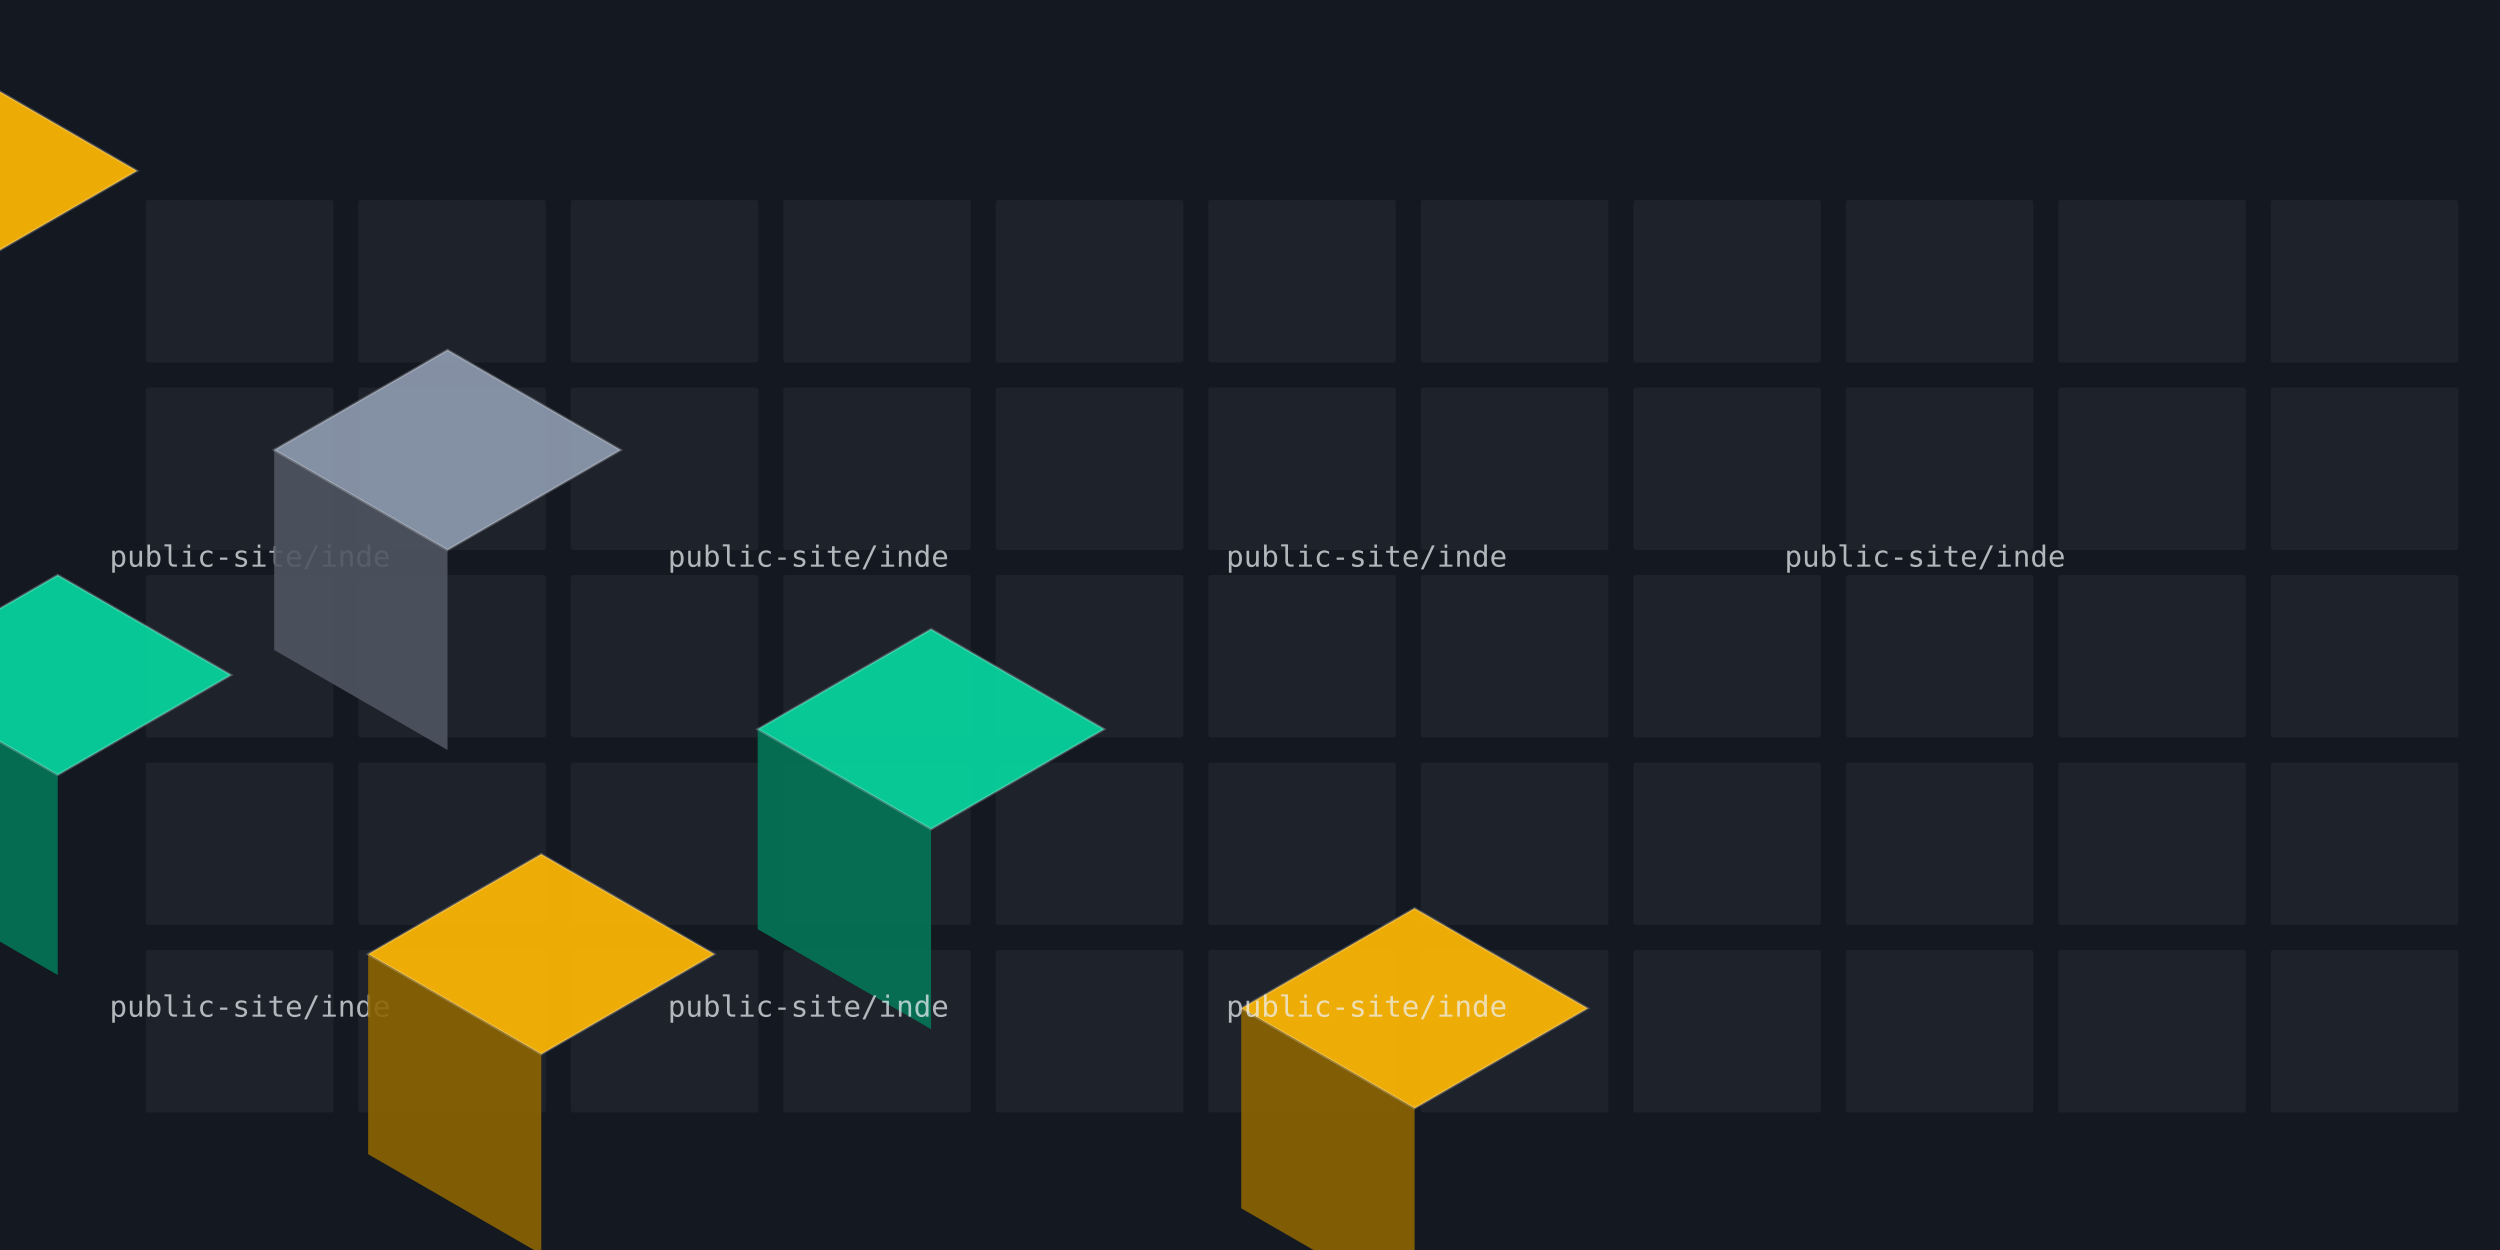
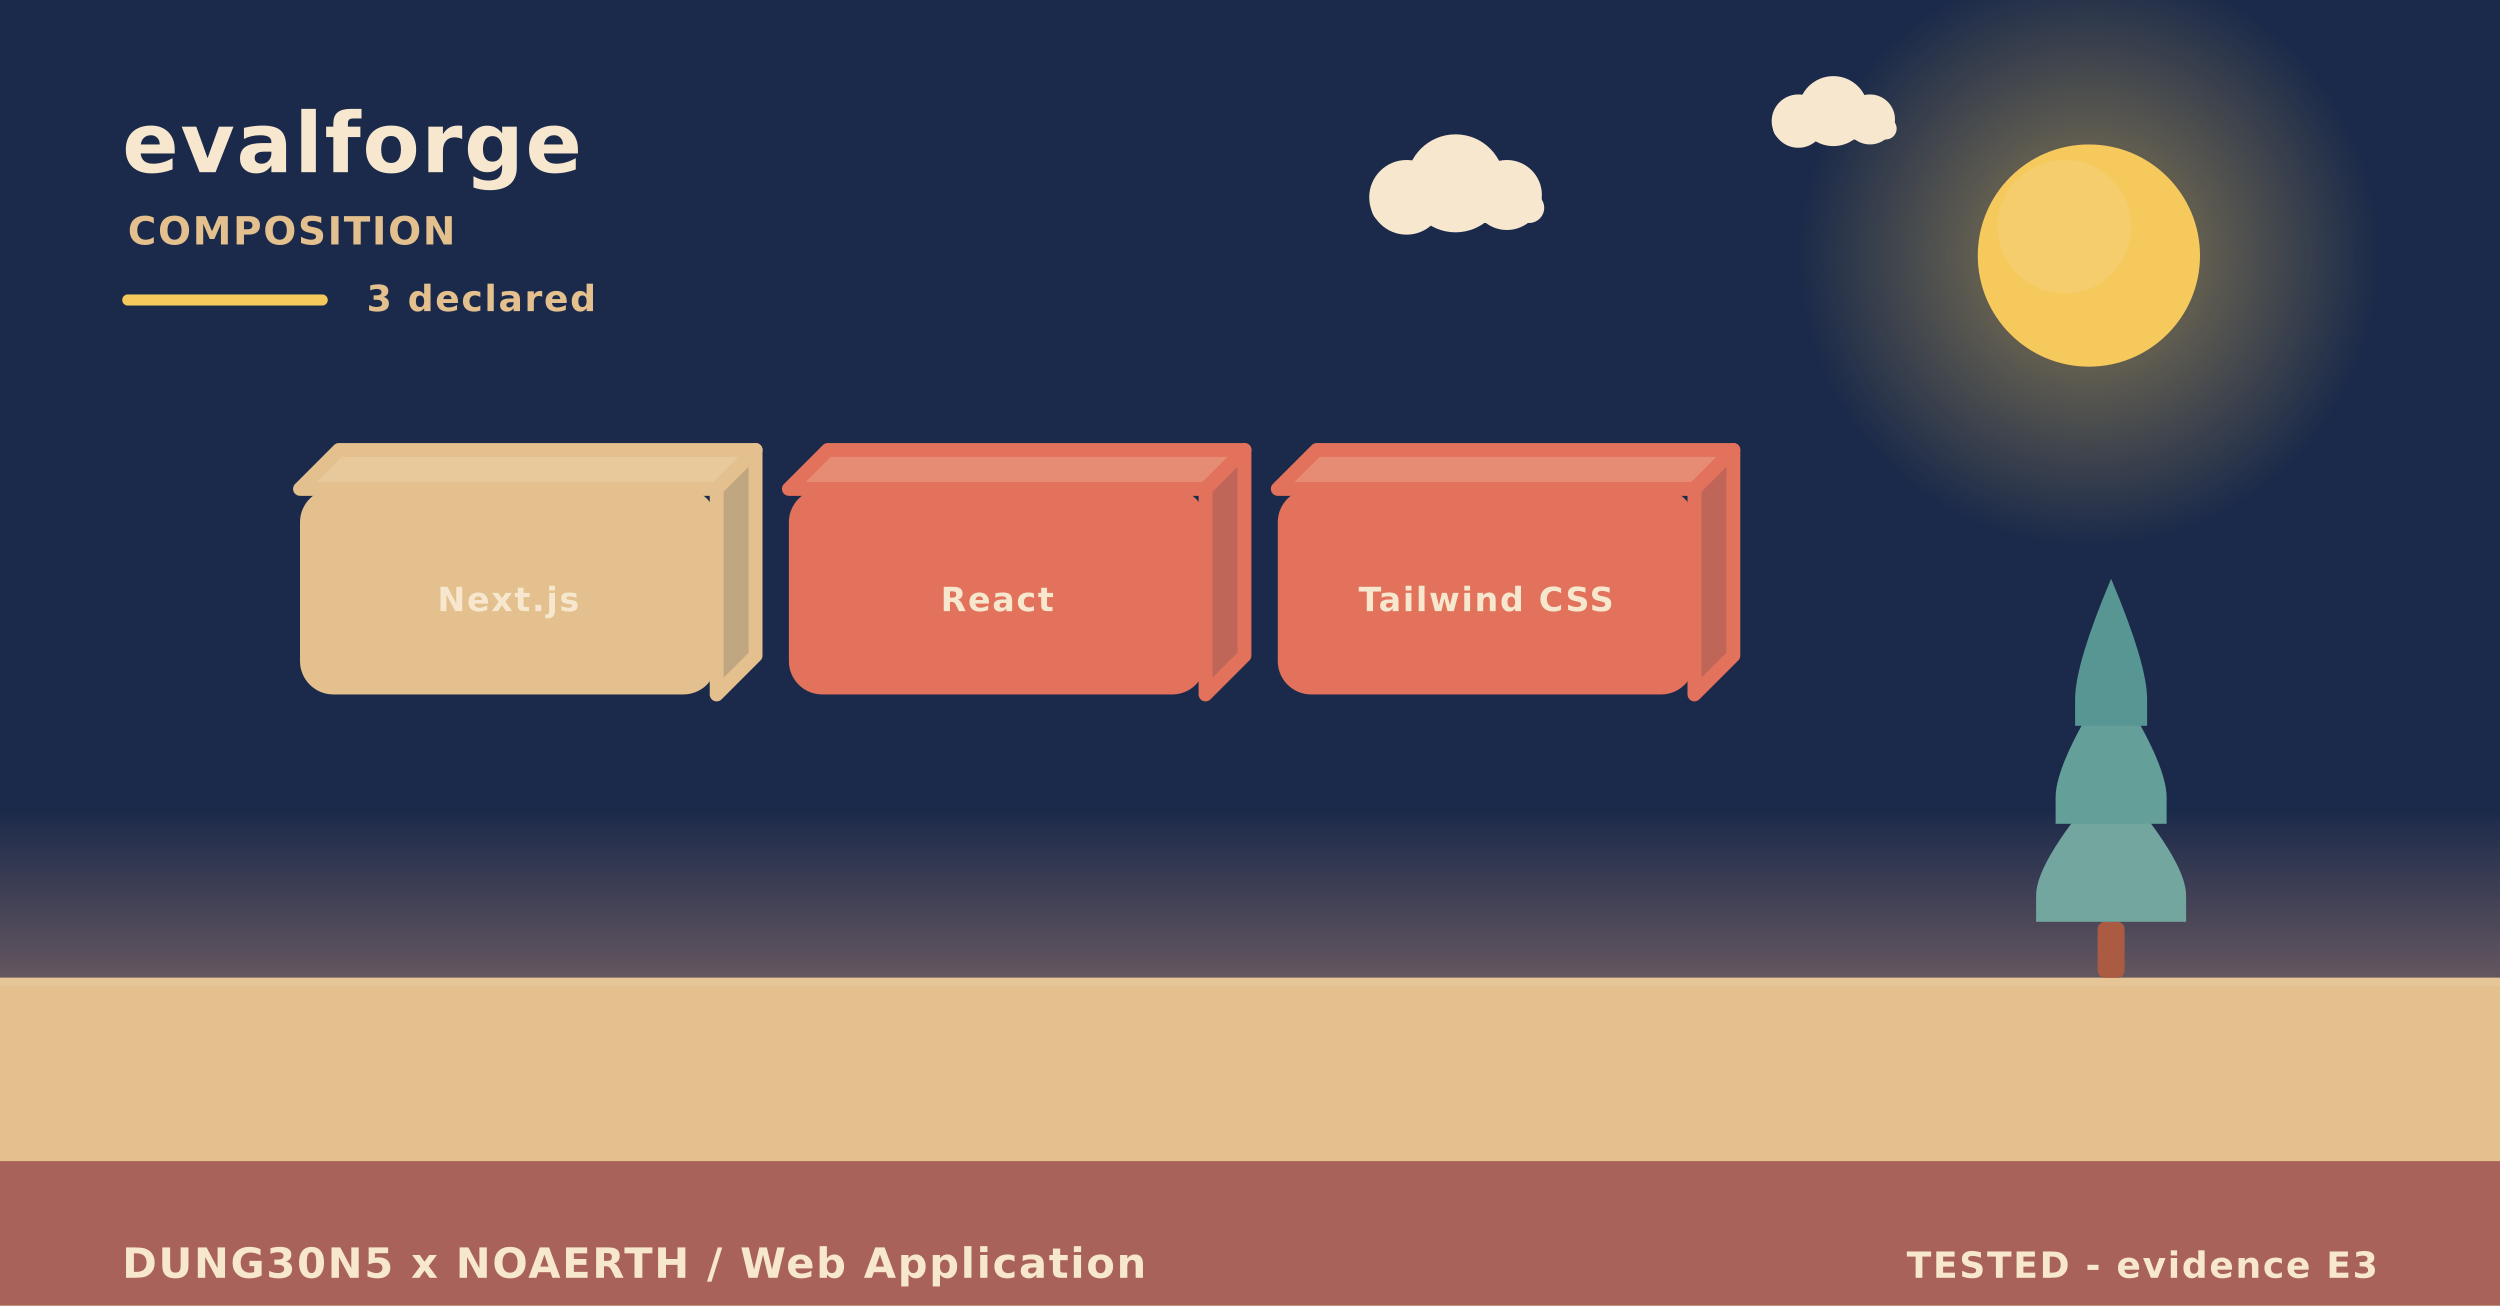
- <svg xmlns="http://www.w3.org/2000/svg" viewBox="0 0 1200 600" width="1200" height="600" role="img" aria-label="evalforge component map">
-   <rect width="1200" height="600" fill="#141821" />
-   <defs>
-     <linearGradient id="gc" x1="0" y1="0" x2="1" y2="1">
-       <stop offset="0%" stop-color="#ffb703" />
-       <stop offset="100%" stop-color="#8d99ae" />
-     </linearGradient>
-   </defs>
-   <rect x="70.00" y="96.00" width="90.00" height="78.00" rx="1.20" fill="#eef1f6" opacity="0.05" />
-   <rect x="172.00" y="96.00" width="90.00" height="78.00" rx="1.20" fill="#eef1f6" opacity="0.05" />
-   <rect x="274.00" y="96.00" width="90.00" height="78.00" rx="1.20" fill="#eef1f6" opacity="0.05" />
-   <rect x="376.00" y="96.00" width="90.00" height="78.00" rx="1.20" fill="#eef1f6" opacity="0.05" />
-   <rect x="478.00" y="96.00" width="90.00" height="78.00" rx="1.20" fill="#eef1f6" opacity="0.05" />
-   <rect x="580.00" y="96.00" width="90.00" height="78.00" rx="1.20" fill="#eef1f6" opacity="0.05" />
-   <rect x="682.00" y="96.00" width="90.00" height="78.00" rx="1.20" fill="#eef1f6" opacity="0.05" />
-   <rect x="784.00" y="96.00" width="90.00" height="78.00" rx="1.20" fill="#eef1f6" opacity="0.05" />
-   <rect x="886.00" y="96.00" width="90.00" height="78.00" rx="1.20" fill="#eef1f6" opacity="0.05" />
-   <rect x="988.00" y="96.00" width="90.00" height="78.00" rx="1.20" fill="#eef1f6" opacity="0.05" />
-   <rect x="1090.00" y="96.00" width="90.00" height="78.00" rx="1.20" fill="#eef1f6" opacity="0.05" />
-   <rect x="70.00" y="186.00" width="90.00" height="78.00" rx="1.20" fill="#eef1f6" opacity="0.05" />
-   <rect x="172.00" y="186.00" width="90.00" height="78.00" rx="1.20" fill="#eef1f6" opacity="0.05" />
-   <rect x="274.00" y="186.00" width="90.00" height="78.00" rx="1.20" fill="#eef1f6" opacity="0.05" />
-   <rect x="376.00" y="186.00" width="90.00" height="78.00" rx="1.20" fill="#eef1f6" opacity="0.05" />
-   <rect x="478.00" y="186.00" width="90.00" height="78.00" rx="1.20" fill="#eef1f6" opacity="0.05" />
-   <rect x="580.00" y="186.00" width="90.00" height="78.00" rx="1.20" fill="#eef1f6" opacity="0.05" />
-   <rect x="682.00" y="186.00" width="90.00" height="78.00" rx="1.20" fill="#eef1f6" opacity="0.05" />
-   <rect x="784.00" y="186.00" width="90.00" height="78.00" rx="1.20" fill="#eef1f6" opacity="0.05" />
-   <rect x="886.00" y="186.00" width="90.00" height="78.00" rx="1.20" fill="#eef1f6" opacity="0.05" />
-   <rect x="988.00" y="186.00" width="90.00" height="78.00" rx="1.20" fill="#eef1f6" opacity="0.05" />
-   <rect x="1090.00" y="186.00" width="90.00" height="78.00" rx="1.20" fill="#eef1f6" opacity="0.05" />
-   <rect x="70.00" y="276.00" width="90.00" height="78.00" rx="1.20" fill="#eef1f6" opacity="0.05" />
-   <rect x="172.00" y="276.00" width="90.00" height="78.00" rx="1.20" fill="#eef1f6" opacity="0.05" />
-   <rect x="274.00" y="276.00" width="90.00" height="78.00" rx="1.20" fill="#eef1f6" opacity="0.05" />
-   <rect x="376.00" y="276.00" width="90.00" height="78.00" rx="1.20" fill="#eef1f6" opacity="0.05" />
-   <rect x="478.00" y="276.00" width="90.00" height="78.00" rx="1.20" fill="#eef1f6" opacity="0.05" />
-   <rect x="580.00" y="276.00" width="90.00" height="78.00" rx="1.20" fill="#eef1f6" opacity="0.05" />
-   <rect x="682.00" y="276.00" width="90.00" height="78.00" rx="1.20" fill="#eef1f6" opacity="0.05" />
-   <rect x="784.00" y="276.00" width="90.00" height="78.00" rx="1.20" fill="#eef1f6" opacity="0.05" />
-   <rect x="886.00" y="276.00" width="90.00" height="78.00" rx="1.20" fill="#eef1f6" opacity="0.05" />
-   <rect x="988.00" y="276.00" width="90.00" height="78.00" rx="1.20" fill="#eef1f6" opacity="0.05" />
-   <rect x="1090.00" y="276.00" width="90.00" height="78.00" rx="1.20" fill="#eef1f6" opacity="0.05" />
-   <rect x="70.00" y="366.00" width="90.00" height="78.00" rx="1.20" fill="#eef1f6" opacity="0.05" />
-   <rect x="172.00" y="366.00" width="90.00" height="78.00" rx="1.20" fill="#eef1f6" opacity="0.05" />
-   <rect x="274.00" y="366.00" width="90.00" height="78.00" rx="1.20" fill="#eef1f6" opacity="0.05" />
-   <rect x="376.00" y="366.00" width="90.00" height="78.00" rx="1.20" fill="#eef1f6" opacity="0.05" />
-   <rect x="478.00" y="366.00" width="90.00" height="78.00" rx="1.20" fill="#eef1f6" opacity="0.05" />
-   <rect x="580.00" y="366.00" width="90.00" height="78.00" rx="1.20" fill="#eef1f6" opacity="0.05" />
-   <rect x="682.00" y="366.00" width="90.00" height="78.00" rx="1.20" fill="#eef1f6" opacity="0.05" />
-   <rect x="784.00" y="366.00" width="90.00" height="78.00" rx="1.20" fill="#eef1f6" opacity="0.05" />
-   <rect x="886.00" y="366.00" width="90.00" height="78.00" rx="1.20" fill="#eef1f6" opacity="0.05" />
-   <rect x="988.00" y="366.00" width="90.00" height="78.00" rx="1.20" fill="#eef1f6" opacity="0.05" />
-   <rect x="1090.00" y="366.00" width="90.00" height="78.00" rx="1.20" fill="#eef1f6" opacity="0.05" />
-   <rect x="70.00" y="456.00" width="90.00" height="78.00" rx="1.20" fill="#eef1f6" opacity="0.05" />
-   <rect x="172.00" y="456.00" width="90.00" height="78.00" rx="1.20" fill="#eef1f6" opacity="0.05" />
-   <rect x="274.00" y="456.00" width="90.00" height="78.00" rx="1.20" fill="#eef1f6" opacity="0.05" />
-   <rect x="376.00" y="456.00" width="90.00" height="78.00" rx="1.20" fill="#eef1f6" opacity="0.05" />
-   <rect x="478.00" y="456.00" width="90.00" height="78.00" rx="1.20" fill="#eef1f6" opacity="0.05" />
-   <rect x="580.00" y="456.00" width="90.00" height="78.00" rx="1.20" fill="#eef1f6" opacity="0.05" />
-   <rect x="682.00" y="456.00" width="90.00" height="78.00" rx="1.20" fill="#eef1f6" opacity="0.05" />
-   <rect x="784.00" y="456.00" width="90.00" height="78.00" rx="1.20" fill="#eef1f6" opacity="0.05" />
-   <rect x="886.00" y="456.00" width="90.00" height="78.00" rx="1.20" fill="#eef1f6" opacity="0.05" />
-   <rect x="988.00" y="456.00" width="90.00" height="78.00" rx="1.20" fill="#eef1f6" opacity="0.05" />
-   <rect x="1090.00" y="456.00" width="90.00" height="78.00" rx="1.20" fill="#eef1f6" opacity="0.05" />
-   <g transform="rotate(0 120 140)">
-     <polygon points="-17.3,34.0 65.8,82.0 -17.3,130.0 -100.5,82.0" fill="#ffb703" opacity="0.92" />
-     <polygon points="-100.5,82.0 -17.3,130.0 -17.3,226.0 -100.5,178.0" fill="#8c6502" opacity="0.9" />
-     <polygon points="-17.3,34.0 65.8,82.0 -17.3,130.0 -100.5,82.0" fill="none" stroke="rgba(255,255,255,0.220)" stroke-width="1.2" />
+ <svg xmlns="http://www.w3.org/2000/svg" width="900" height="470" viewBox="0 0 900 470" role="img" aria-label="evalforge - how it is composed">
+   <linearGradient id="skyc" x1="0" y1="0" x2="0" y2="1">
+     <stop offset="0" stop-color="#1b2a4a" />
+     <stop offset="0.62" stop-color="#1b2a4a" />
+     <stop offset="1" stop-color="#f3ad8a" />
+   </linearGradient>
+   <rect width="900" height="470" fill="url(#skyc)" />
+   <radialGradient id="sunc">
+     <stop offset="0.35" stop-color="#f5c95c" stop-opacity="0.34" />
+     <stop offset="1" stop-color="#f5c95c" stop-opacity="0" />
+   </radialGradient>
+   <circle cx="752" cy="92" r="104" fill="url(#sunc)" />
+   <circle cx="752" cy="92" r="40" fill="#f5c95c" />
+   <circle cx="743.2" cy="81.6" r="24" fill="#f5d27e" opacity="0.5" />
+   <g>
+     <circle cx="524" cy="66" r="17.64" fill="#f6e7ce" />
+     <circle cx="506.36" cy="71.04" r="13.44" fill="#f6e7ce" />
+     <circle cx="542.48" cy="70.2" r="12.6" fill="#f6e7ce" />
+     <rect x="493.76" y="69.36" width="62.16" height="10.92" rx="5.46" fill="#f6e7ce" />
  </g>
-   <text x="120" y="272" font-family="ui-monospace,Menlo,monospace" font-size="14" fill="rgba(238,241,246,0.720)" text-anchor="middle">public-site/inde</text>
-   <g transform="rotate(0 388 140)">
-     <polygon points="214.8,168.0 297.9,216.0 214.8,264.0 131.6,216.0" fill="#8d99ae" opacity="0.92" />
-     <polygon points="131.6,216.0 214.8,264.0 214.8,360.0 131.6,312.0" fill="#4e5460" opacity="0.9" />
-     <polygon points="214.8,168.0 297.9,216.0 214.8,264.0 131.6,216.0" fill="none" stroke="rgba(255,255,255,0.220)" stroke-width="1.2" />
+   <g>
+     <circle cx="660" cy="40" r="12.6" fill="#f6e7ce" />
+     <circle cx="647.4" cy="43.6" r="9.6" fill="#f6e7ce" />
+     <circle cx="673.2" cy="43" r="9" fill="#f6e7ce" />
+     <rect x="638.4" y="42.4" width="44.4" height="7.8" rx="3.9" fill="#f6e7ce" />
  </g>
-   <text x="388" y="272" font-family="ui-monospace,Menlo,monospace" font-size="14" fill="rgba(238,241,246,0.720)" text-anchor="middle">public-site/inde</text>
-   <g transform="rotate(0 656 140)">
-     <polygon points="446.9,302.0 530.0,350.0 446.9,398.0 363.7,350.0" fill="#06d6a0" opacity="0.92" />
-     <polygon points="363.7,350.0 446.9,398.0 446.9,494.0 363.7,446.0" fill="#037658" opacity="0.9" />
-     <polygon points="446.9,302.0 530.0,350.0 446.9,398.0 363.7,350.0" fill="none" stroke="rgba(255,255,255,0.220)" stroke-width="1.2" />
-   </g>
-   <text x="656" y="272" font-family="ui-monospace,Menlo,monospace" font-size="14" fill="rgba(238,241,246,0.720)" text-anchor="middle">public-site/inde</text>
-   <g transform="rotate(0 924 140)">
-     <polygon points="679.0,436.0 762.1,484.0 679.0,532.0 595.8,484.0" fill="#ffb703" opacity="0.92" />
-     <polygon points="595.8,484.0 679.0,532.0 679.0,628.0 595.8,580.0" fill="#8c6502" opacity="0.9" />
-     <polygon points="679.0,436.0 762.1,484.0 679.0,532.0 595.8,484.0" fill="none" stroke="rgba(255,255,255,0.220)" stroke-width="1.2" />
-   </g>
-   <text x="924" y="272" font-family="ui-monospace,Menlo,monospace" font-size="14" fill="rgba(238,241,246,0.720)" text-anchor="middle">public-site/inde</text>
-   <g transform="rotate(0 120 356)">
-     <polygon points="-204.4,142.0 -121.2,190.0 -204.4,238.0 -287.5,190.0" fill="#8d99ae" opacity="0.92" />
-     <polygon points="-287.5,190.0 -204.4,238.0 -204.4,334.0 -287.5,286.0" fill="#4e5460" opacity="0.9" />
-     <polygon points="-204.4,142.0 -121.2,190.0 -204.4,238.0 -287.5,190.0" fill="none" stroke="rgba(255,255,255,0.220)" stroke-width="1.2" />
-   </g>
-   <text x="120" y="488" font-family="ui-monospace,Menlo,monospace" font-size="14" fill="rgba(238,241,246,0.720)" text-anchor="middle">public-site/inde</text>
-   <g transform="rotate(0 388 356)">
-     <polygon points="27.7,276.0 110.9,324.0 27.7,372.0 -55.4,324.0" fill="#06d6a0" opacity="0.92" />
-     <polygon points="-55.4,324.0 27.7,372.0 27.7,468.0 -55.4,420.0" fill="#037658" opacity="0.9" />
-     <polygon points="27.7,276.0 110.9,324.0 27.7,372.0 -55.4,324.0" fill="none" stroke="rgba(255,255,255,0.220)" stroke-width="1.2" />
-   </g>
-   <text x="388" y="488" font-family="ui-monospace,Menlo,monospace" font-size="14" fill="rgba(238,241,246,0.720)" text-anchor="middle">public-site/inde</text>
-   <g transform="rotate(0 656 356)">
-     <polygon points="259.8,410.0 342.9,458.0 259.8,506.0 176.7,458.0" fill="#ffb703" opacity="0.92" />
-     <polygon points="176.7,458.0 259.8,506.0 259.8,602.0 176.7,554.0" fill="#8c6502" opacity="0.9" />
-     <polygon points="259.8,410.0 342.9,458.0 259.8,506.0 176.7,458.0" fill="none" stroke="rgba(255,255,255,0.220)" stroke-width="1.2" />
-   </g>
-   <text x="656" y="488" font-family="ui-monospace,Menlo,monospace" font-size="14" fill="rgba(238,241,246,0.720)" text-anchor="middle">public-site/inde</text>
+   <rect x="0" y="352" width="900" height="118" fill="#e3c08d" />
+   <rect x="0" y="352" width="900" height="3" fill="#e6c596" />
+   <text x="44" y="62" font-family="Verdana,DejaVu Sans,sans-serif" font-size="30" font-weight="700" letter-spacing="0.6" fill="#f6e7ce" text-anchor="start">evalforge</text>
+   <text x="46" y="88" font-family="Verdana,DejaVu Sans,sans-serif" font-size="14" font-weight="700" letter-spacing="0.6" fill="#e3c08d" text-anchor="start">COMPOSITION</text>
+   <rect x="44" y="106" width="74" height="4" rx="2" fill="#f5c95c" />
+   <text x="132" y="112" font-family="Verdana,DejaVu Sans,sans-serif" font-size="13" font-weight="700" letter-spacing="0.6" fill="#e3c08d" text-anchor="start">3 declared</text>
+   <path d="M108,176 L258,176 L272,162 L122,162 Z" fill="#e7c99b" stroke="#e3c08d" stroke-width="5" stroke-linejoin="round" />
+   <path d="M258,176 L272,162 L272,236 L258,250 Z" fill="#c1a682" stroke="#e3c08d" stroke-width="5" stroke-linejoin="round" />
+   <rect x="108" y="176" width="150" height="74" rx="12" fill="#e3c08d" />
+   <text x="183" y="220" font-family="Verdana,DejaVu Sans,sans-serif" font-size="12" font-weight="700" letter-spacing="0.6" fill="#f6e7ce" text-anchor="middle">Next.js</text>
+   <path d="M284,176 L434,176 L448,162 L298,162 Z" fill="#e68c74" stroke="#e2725b" stroke-width="5" stroke-linejoin="round" />
+   <path d="M434,176 L448,162 L448,236 L434,250 Z" fill="#c06658" stroke="#e2725b" stroke-width="5" stroke-linejoin="round" />
+   <rect x="284" y="176" width="150" height="74" rx="12" fill="#e2725b" />
+   <text x="359" y="220" font-family="Verdana,DejaVu Sans,sans-serif" font-size="12" font-weight="700" letter-spacing="0.6" fill="#f6e7ce" text-anchor="middle">React</text>
+   <path d="M460,176 L610,176 L624,162 L474,162 Z" fill="#e68c74" stroke="#e2725b" stroke-width="5" stroke-linejoin="round" />
+   <path d="M610,176 L624,162 L624,236 L610,250 Z" fill="#c06658" stroke="#e2725b" stroke-width="5" stroke-linejoin="round" />
+   <rect x="460" y="176" width="150" height="74" rx="12" fill="#e2725b" />
+   <text x="535" y="220" font-family="Verdana,DejaVu Sans,sans-serif" font-size="12" font-weight="700" letter-spacing="0.6" fill="#f6e7ce" text-anchor="middle">Tailwind CSS</text>
+   <rect x="755.14" y="331.84" width="9.72" height="20.16" rx="2.7" fill="#ac5b43" />
+   <path d="M760,278.92 Q733,309.61 733,322.31 Q733,331.84 733,331.84 L787,331.84 Q787,331.84 787,322.31 Q787,309.61 760,278.92 Z" fill="#74a6a0" />
+   <path d="M760,243.64 Q740.02,274.33 740.02,287.03 Q740.02,296.56 740.02,296.56 L779.98,296.56 Q779.98,296.56 779.98,287.03 Q779.98,274.33 760,243.64 Z" fill="#649f9a" />
+   <path d="M760,208.36 Q747.04,239.05 747.04,251.75 Q747.04,261.28 747.04,261.28 L772.96,261.28 Q772.96,261.28 772.96,251.75 Q772.96,239.05 760,208.36 Z" fill="#589694" />
+   <rect x="0" y="418" width="900" height="52" rx="0" fill="#a65c56" opacity="0.94" />
+   <text x="44" y="460" font-family="Verdana,DejaVu Sans,sans-serif" font-size="15" font-weight="700" letter-spacing="0.6" fill="#f6e7ce" text-anchor="start">DUNG30N5 x NOAERTH  /  Web Application</text>
+   <text x="856" y="460" font-family="Verdana,DejaVu Sans,sans-serif" font-size="13" font-weight="700" letter-spacing="0.6" fill="#f6e7ce" text-anchor="end">TESTED  -  evidence E3</text>
</svg>
